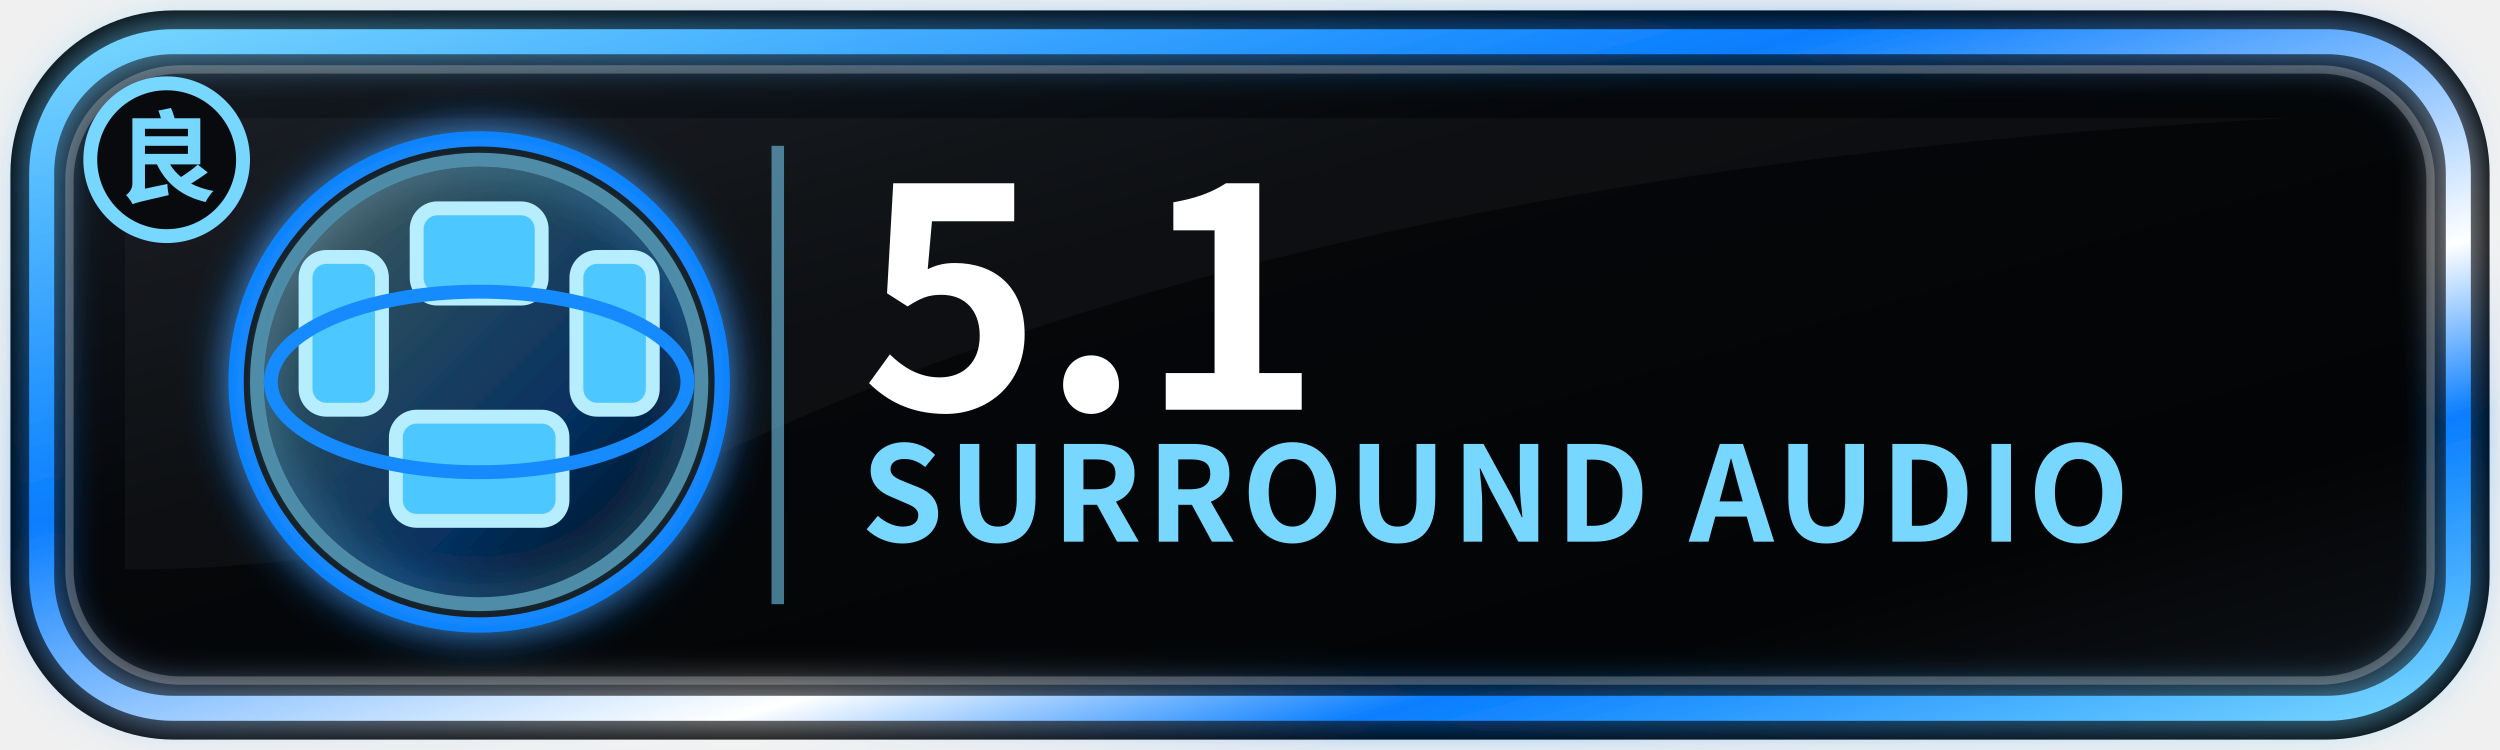
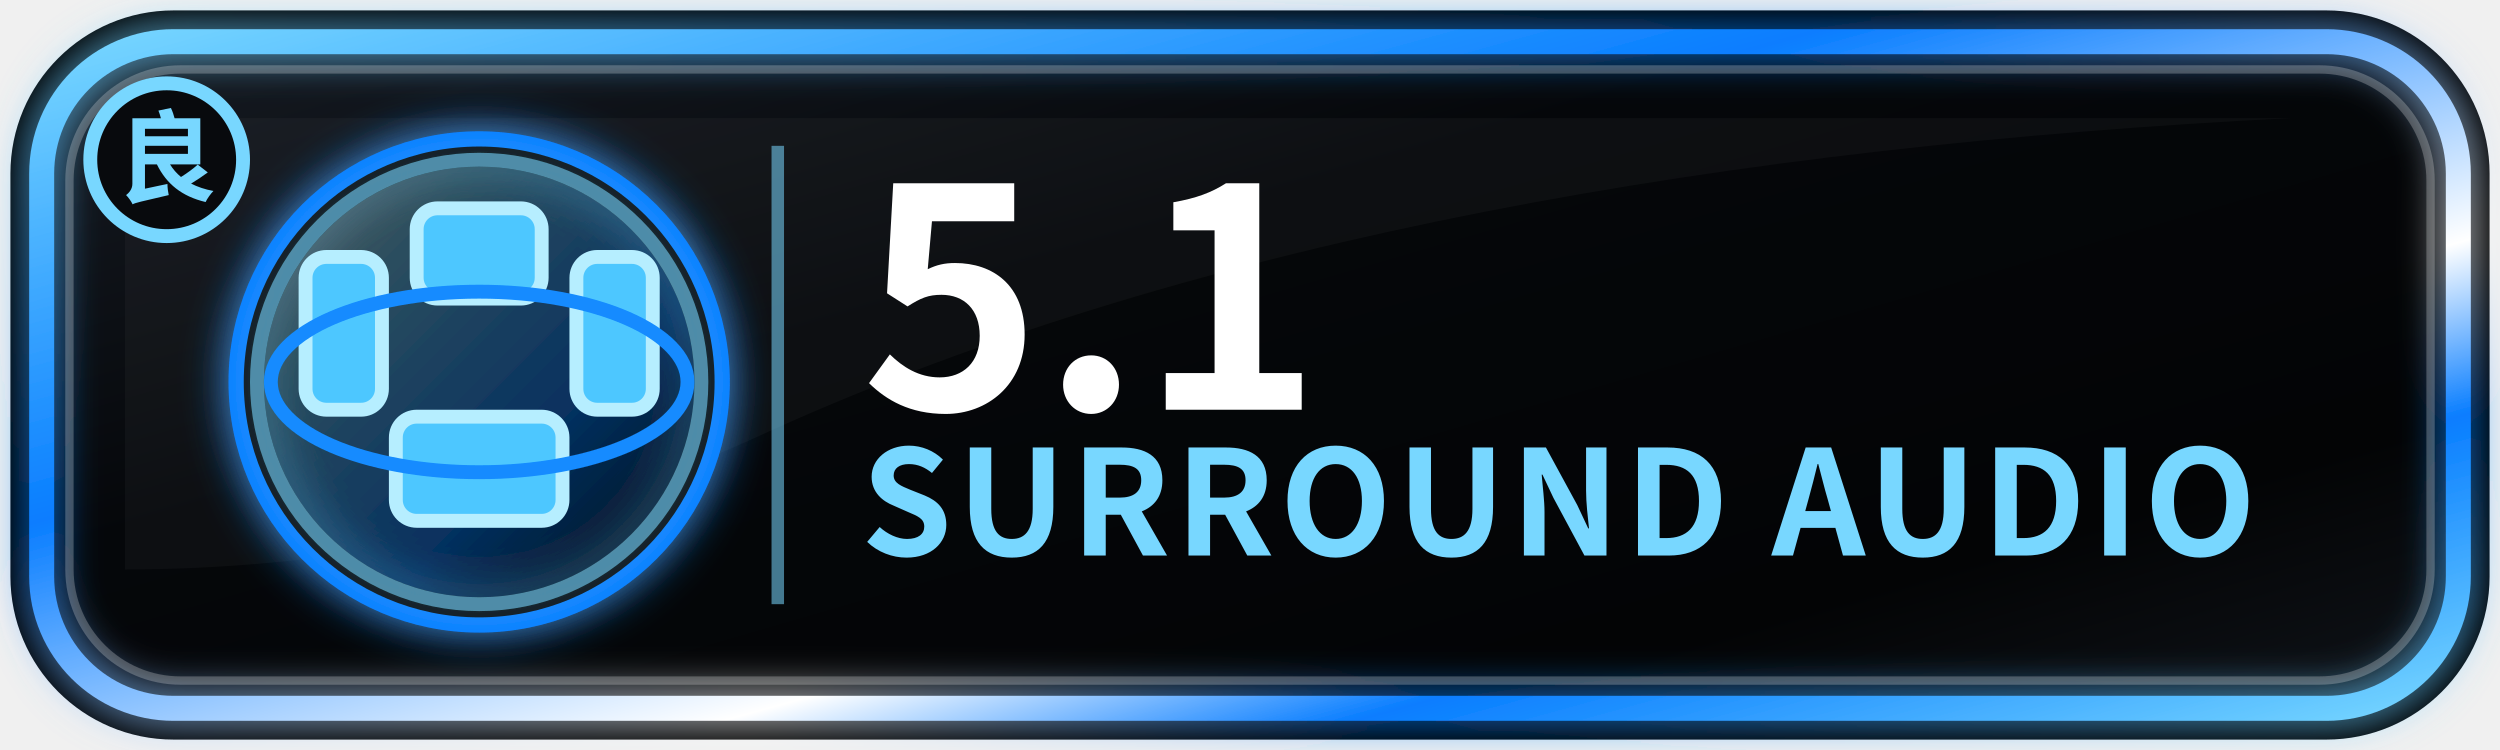
<svg xmlns="http://www.w3.org/2000/svg" width="360" height="108" viewBox="0 0 360 108">
  <defs>
    <linearGradient id="bg" x1="0" y1="0" x2="1" y2="1">
      <stop offset="0" stop-color="#171C24" />
      <stop offset=".38" stop-color="#05070A" />
      <stop offset=".78" stop-color="#030405" />
      <stop offset="1" stop-color="#11151B" />
    </linearGradient>
    <linearGradient id="edge" x1="0" y1="0" x2="1" y2="1">
      <stop offset="0" stop-color="#78D7FF" />
      <stop offset=".36" stop-color="#087DFF" />
      <stop offset=".65" stop-color="#FFFFFF" />
      <stop offset=".78" stop-color="#087DFF" />
      <stop offset="1" stop-color="#78D7FF" />
    </linearGradient>
    <linearGradient id="iconFill" x1="0" y1="0" x2="1" y2="1">
      <stop offset="0" stop-color="#FFFFFF" />
      <stop offset=".25" stop-color="#78D7FF" />
      <stop offset=".65" stop-color="#087DFF" />
      <stop offset="1" stop-color="#0B0D12" />
    </linearGradient>
    <linearGradient id="gold" x1="0" y1="0" x2="1" y2="1">
      <stop offset="0" stop-color="#FFF1A8" />
      <stop offset=".3" stop-color="#FFD45E" />
      <stop offset=".72" stop-color="#B56A00" />
      <stop offset="1" stop-color="#FFF1A8" />
    </linearGradient>
    <filter id="glow" x="-40%" y="-40%" width="180%" height="180%">
      <feGaussianBlur stdDeviation="3" result="b" />
      <feMerge>
        <feMergeNode in="b" />
        <feMergeNode in="SourceGraphic" />
      </feMerge>
    </filter>
    <filter id="soft" x="-20%" y="-20%" width="140%" height="140%">
      <feGaussianBlur stdDeviation="1.2" />
    </filter>
  </defs>
  <rect x="3" y="3" width="354" height="102" rx="22" fill="url(#bg)" stroke="#000000" stroke-width="3" />
  <rect x="6" y="6" width="348" height="96" rx="19" fill="none" stroke="url(#edge)" stroke-width="3.6" filter="url(#glow)" />
  <rect x="10" y="10" width="340" height="88" rx="16" fill="none" stroke="#FFFFFF" stroke-opacity=".24" stroke-width="1.2" />
  <path d="M18 17H330C250 21 173 34 111 62C79 77 45 82 18 82Z" fill="#FFFFFF" opacity=".035" />
  <circle cx="24" cy="23" r="11" fill="#080A0D" stroke="#78D7FF" stroke-width="2" />
  <text x="24" y="28" text-anchor="middle" font-family="Noto Sans CJK SC,Arial,sans-serif" font-size="14.5" font-weight="900" fill="#78D7FF">良</text>
  <g filter="url(#glow)">
    <circle cx="69" cy="55" r="35" fill="#05070A" stroke="#087DFF" stroke-width="2.2" />
    <circle cx="69" cy="55" r="31" fill="url(#iconFill)" opacity=".34" />
    <circle cx="69" cy="55" r="32" fill="none" stroke="#78D7FF" stroke-opacity=".58" stroke-width="2" filter="url(#glow)" />
    <rect x="44" y="37" width="11" height="22" rx="3" fill="#4EC7FF" stroke="#B6EEFF" stroke-width="2" />
    <rect x="83" y="37" width="11" height="22" rx="3" fill="#4EC7FF" stroke="#B6EEFF" stroke-width="2" />
    <rect x="60" y="30" width="18" height="13" rx="3" fill="#4EC7FF" stroke="#B6EEFF" stroke-width="2" />
    <rect x="57" y="60" width="24" height="15" rx="3" fill="#4EC7FF" stroke="#B6EEFF" stroke-width="2" />
    <ellipse cx="69" cy="55" rx="30" ry="13" fill="none" stroke="#128BFF" stroke-width="2" />
  </g>
  <path d="M112 21v66" stroke="#78D7FF" stroke-opacity=".55" stroke-width="1.8" />
  <text x="124" y="59" font-family="Noto Sans CJK SC,Arial,sans-serif" font-size="44" font-weight="900" fill="#FFFFFF">5.1</text>
-   <text x="124" y="78" font-family="Noto Sans CJK SC,Arial,sans-serif" font-size="19" font-weight="800" letter-spacing=".7" fill="#78D7FF">SURROUND AUDIO</text>
+   <text x="124" y="80" font-family="Noto Sans CJK SC,Arial,sans-serif" font-size="21" font-weight="800" letter-spacing=".7" fill="#78D7FF">SURROUND AUDIO</text>
</svg>
